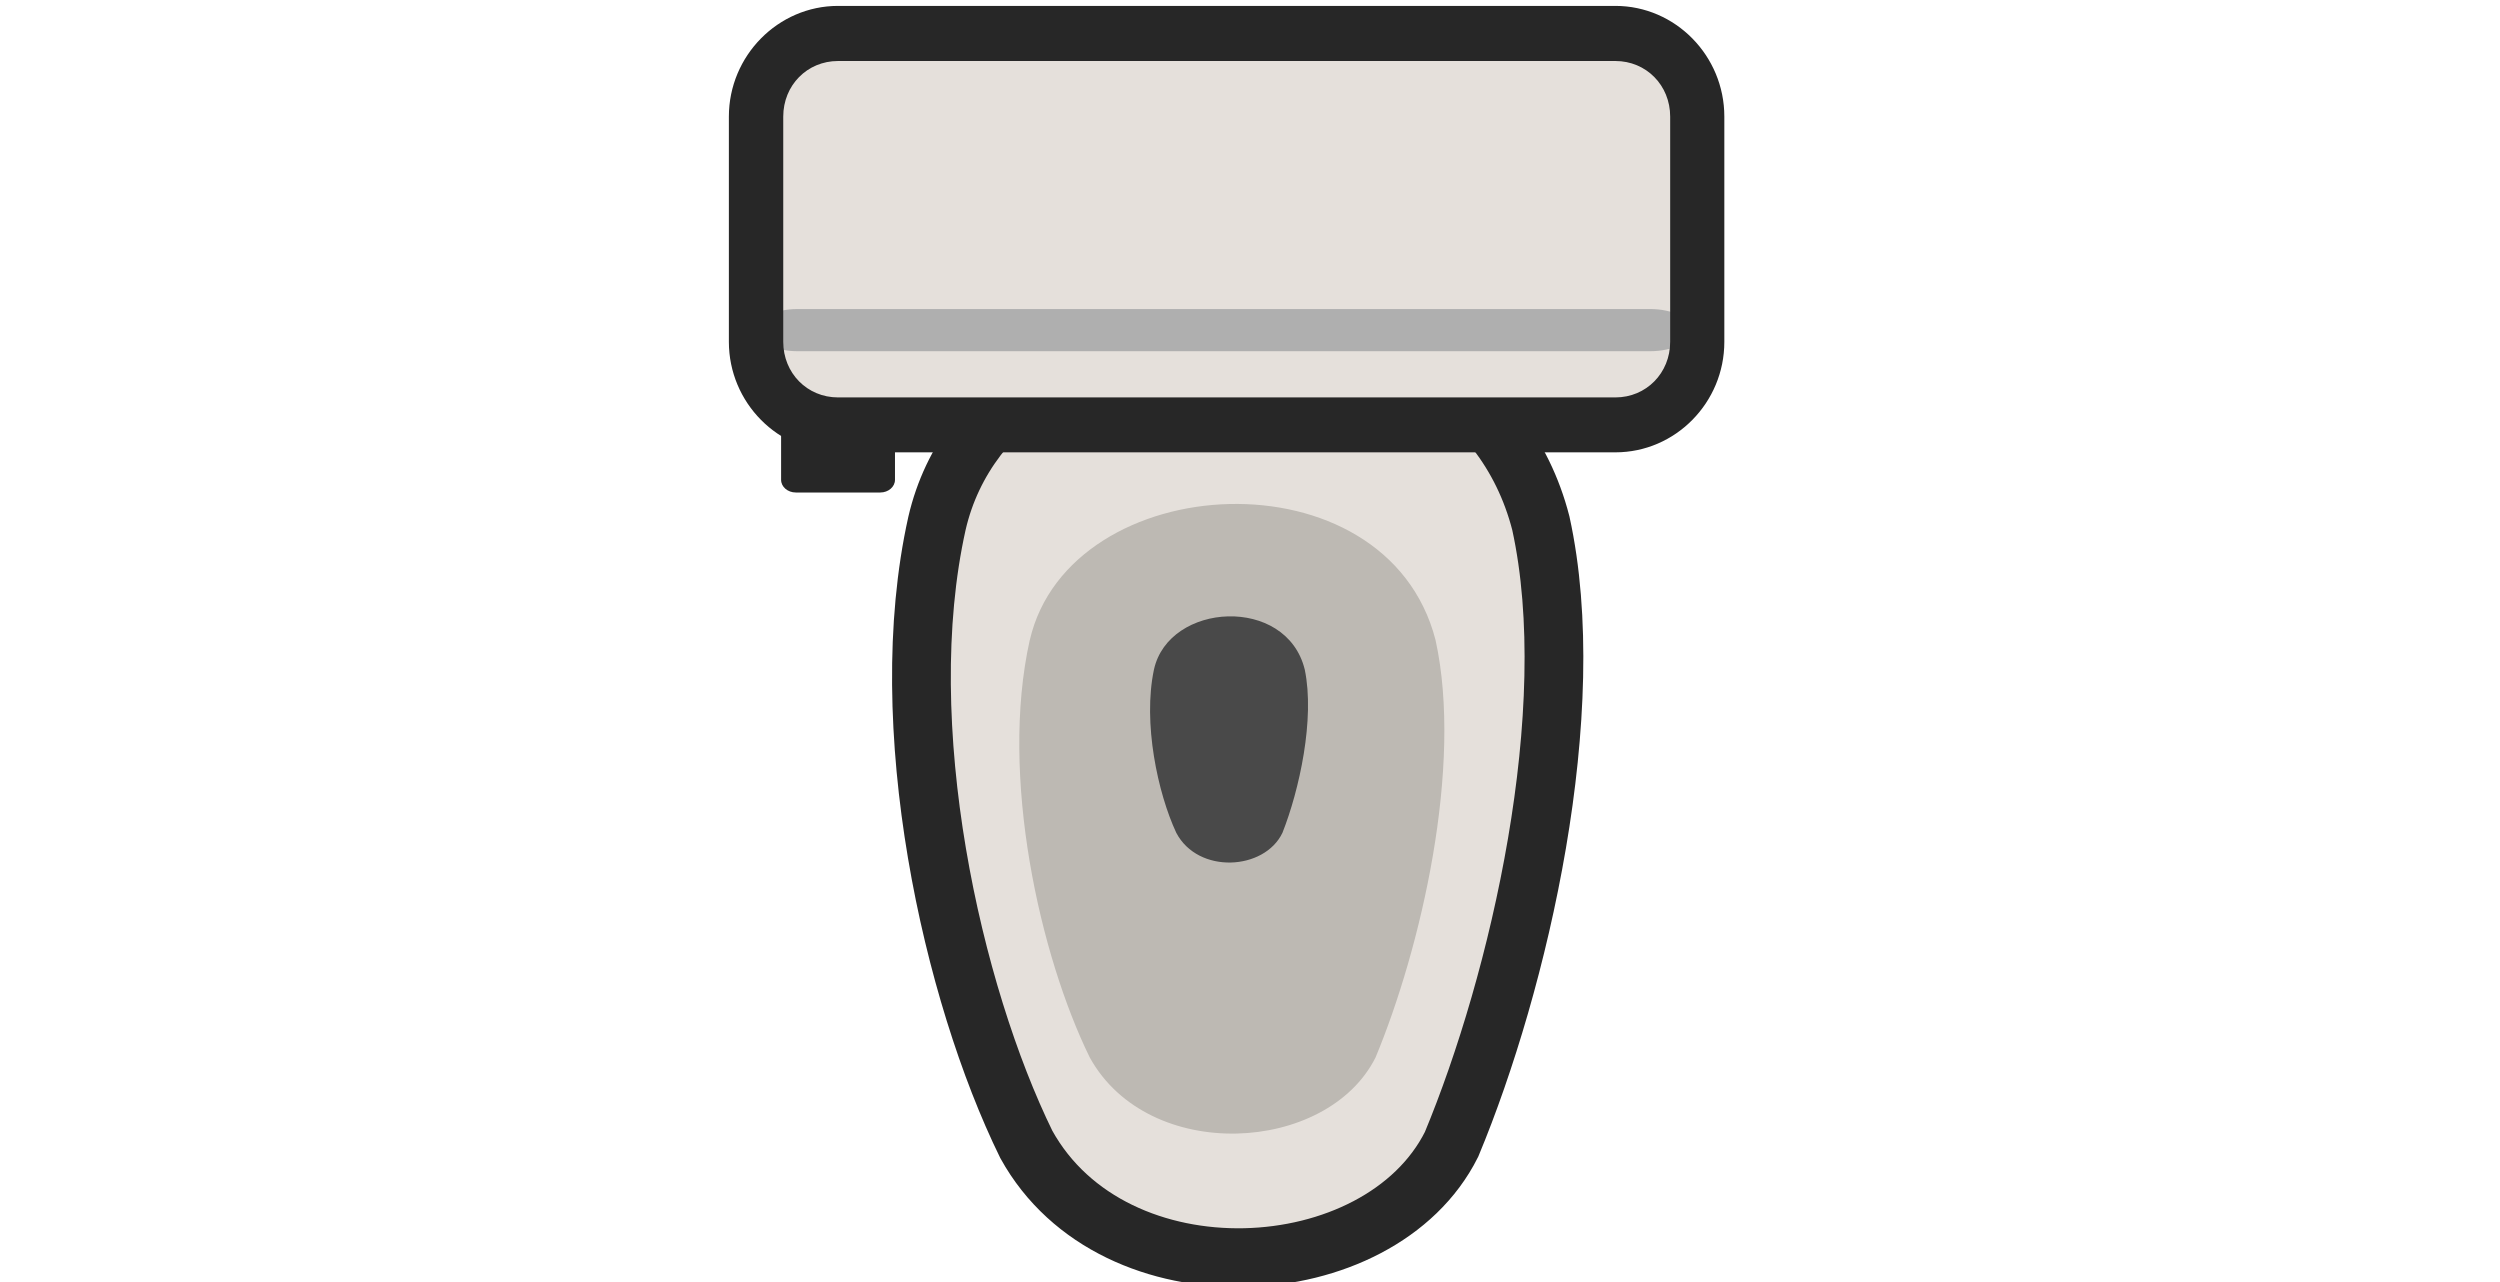
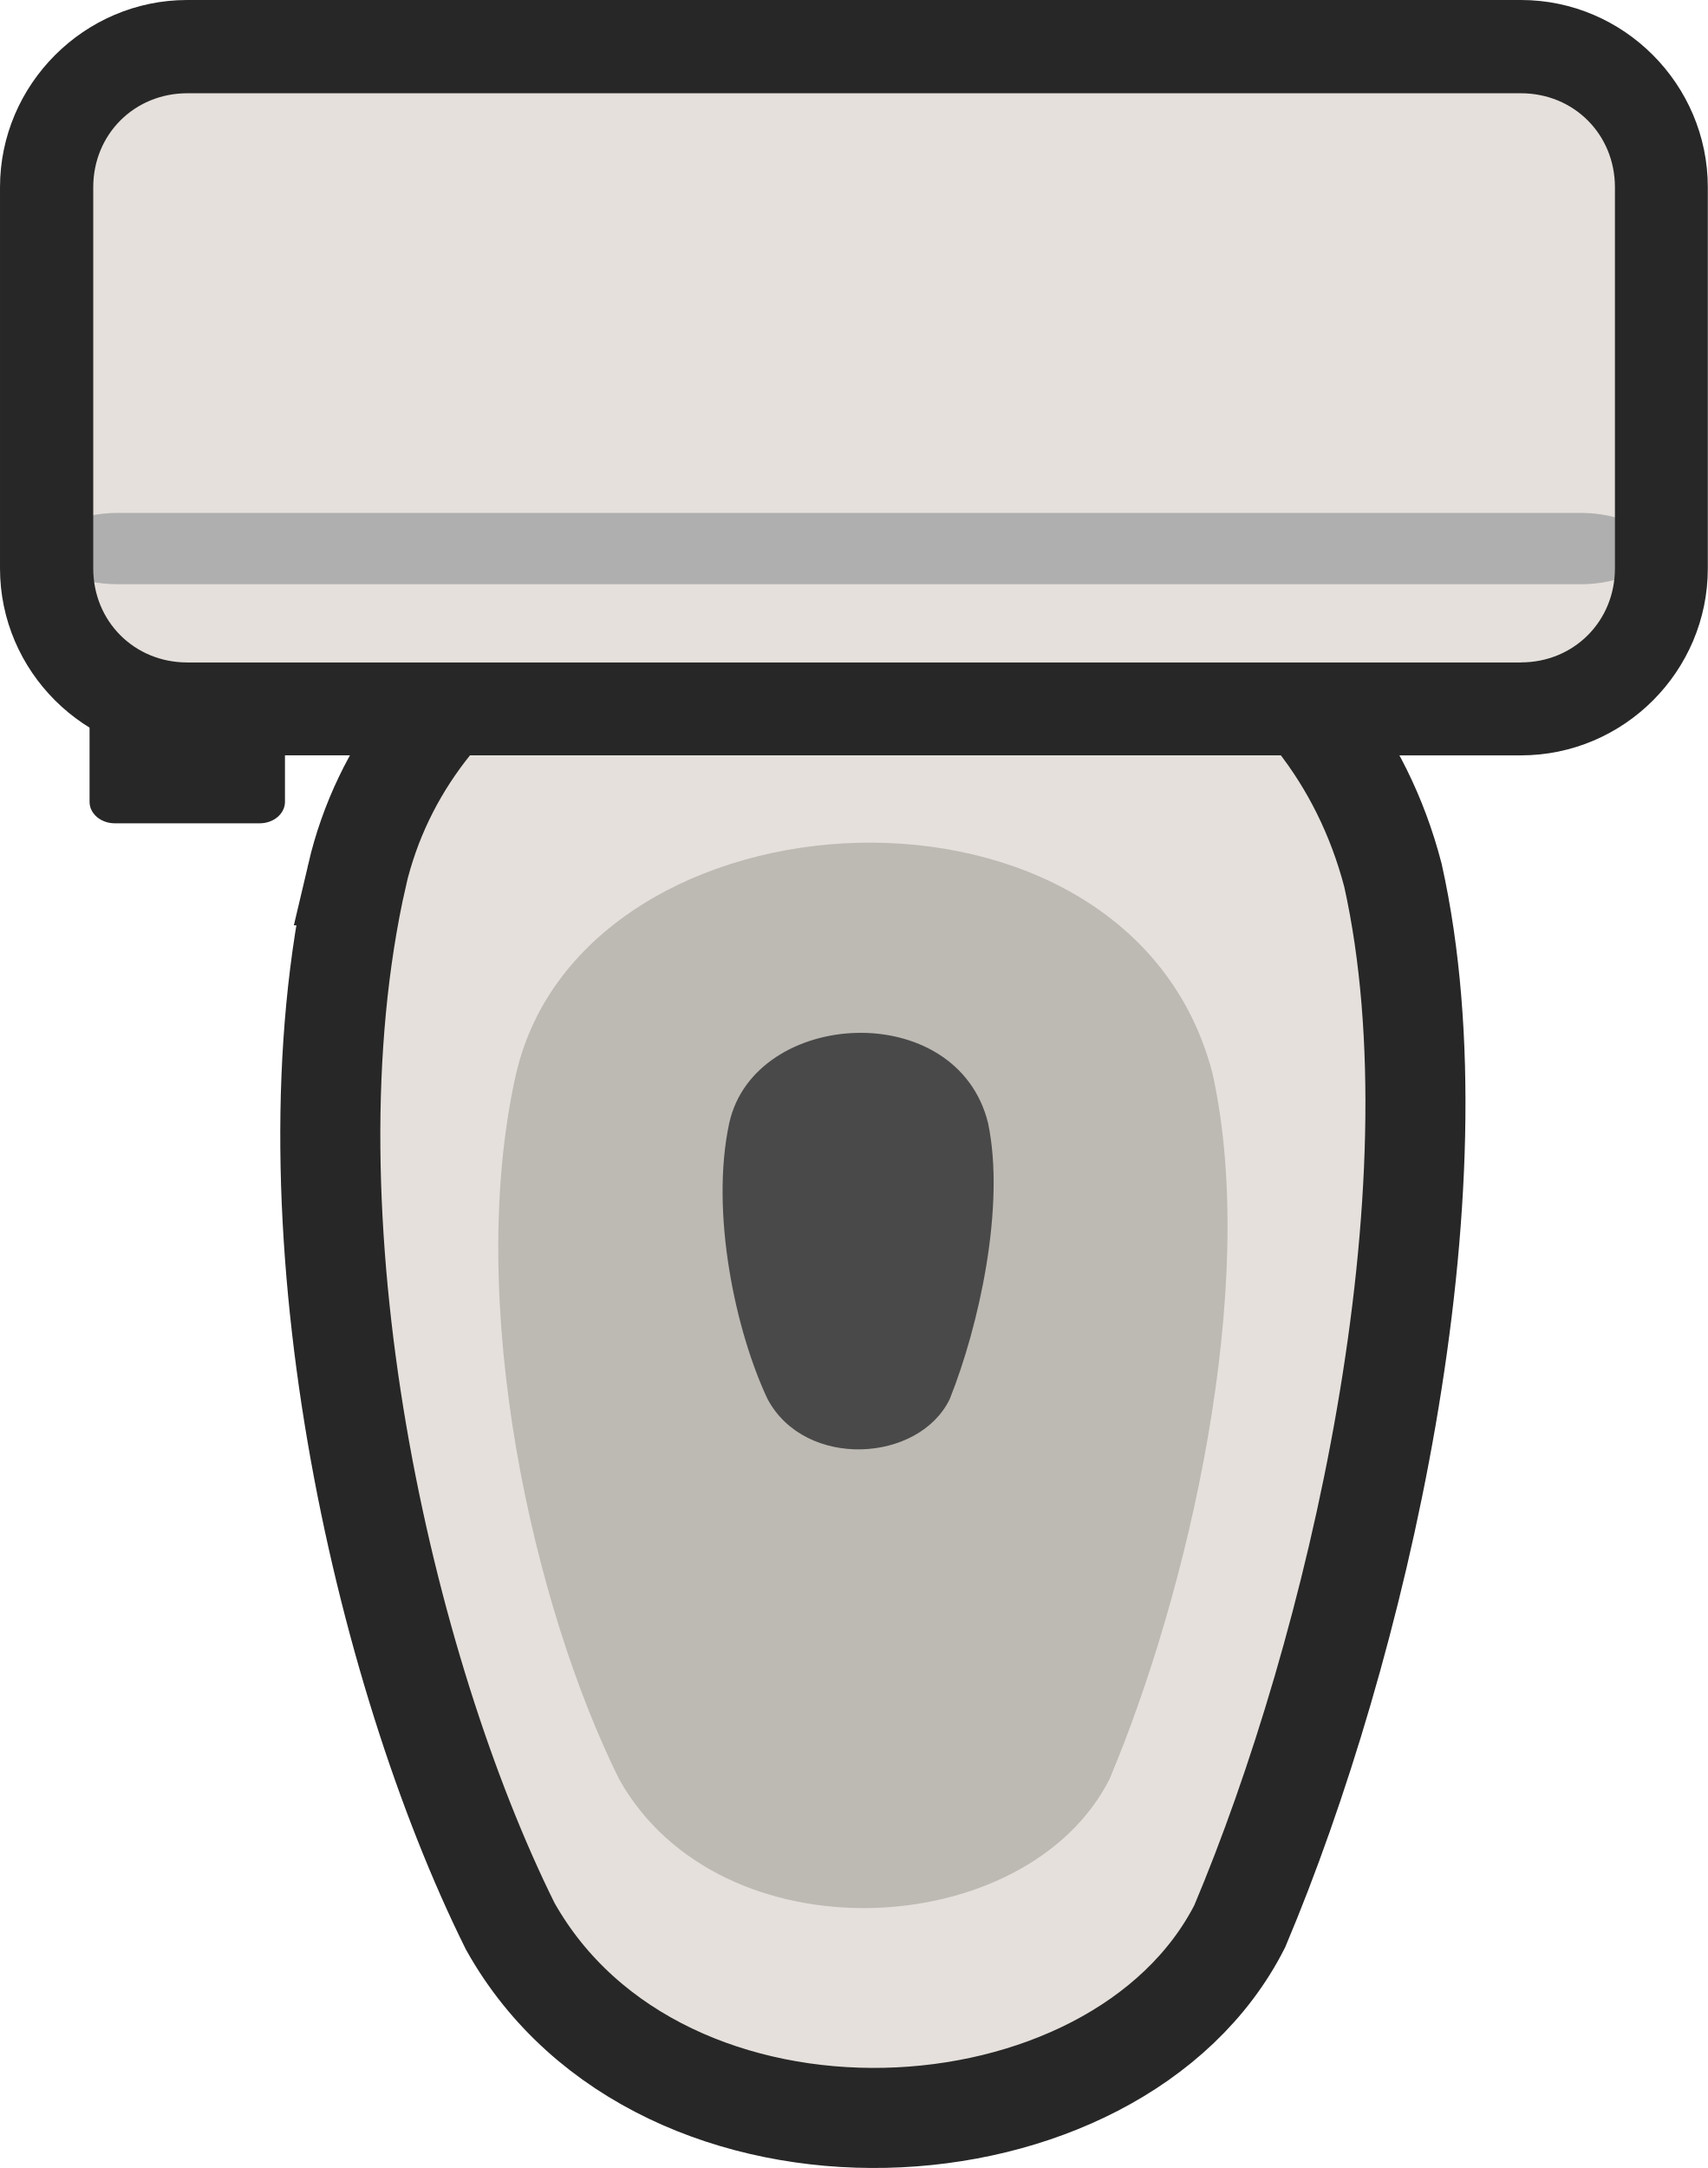
- <svg xmlns="http://www.w3.org/2000/svg" height="35.152mm" viewBox="0 0 68.599 35.152" width="68.599mm" version="1.1" id="svg11">
-   <defs id="defs11" />
-   <path id="rect6498-3-5-6-8" d="m 25.711,14.356 c -1.242,5.564 0.421,12.902 2.45,17.045 2.403,4.35 9.698,3.935 11.669,0 1.854,-4.455 3.58,-11.894 2.45,-17.045 -2.001,-7.771 -14.939,-7.047 -16.569,0 z" style="fill:#e5e0db;fill-opacity:1;fill-rule:nonzero;stroke:#272727;stroke-width:1.612;stroke-linecap:round;stroke-linejoin:miter;stroke-miterlimit:4;stroke-dasharray:none;stroke-dashoffset:0;stroke-opacity:1;paint-order:normal" />
-   <path style="color:#000000;fill:#e5e0db;stroke-width:1.499;stroke-linecap:round;stroke-linejoin:round" d="M 44.325,11.659 H 22.992 c -1.245,0 -2.248,-1.017 -2.248,-2.28 V 3.199 c 0,-1.263 1.002,-2.28 2.248,-2.28 h 21.333 c 1.245,0 2.248,1.017 2.248,2.28 v 6.181 c 0,1.263 -1.002,2.28 -2.248,2.28 z" id="path9514-6" />
-   <path id="rect6498-3-5-5" d="m 28.256,17.564 c -0.835,3.739 0.283,8.67 1.647,11.453 1.615,2.923 6.516,2.644 7.841,0 1.246,-2.994 2.406,-7.992 1.647,-11.453 -1.344,-5.222 -10.039,-4.735 -11.134,0 z" style="fill:#bdb9b3;fill-opacity:1;fill-rule:nonzero;stroke:none;stroke-width:2.46;stroke-linecap:round;stroke-linejoin:miter;stroke-miterlimit:4;stroke-dasharray:none;stroke-dashoffset:0;stroke-opacity:1;paint-order:stroke fill markers" />
-   <path id="rect6498-3-9-5-1" d="m 31.664,18.373 c -0.31,1.462 0.105,3.39 0.612,4.478 0.6,1.143 2.422,1.034 2.914,0 0.463,-1.17 0.894,-3.125 0.612,-4.478 -0.5,-2.042 -3.731,-1.851 -4.138,0 z" style="fill:#494949;fill-opacity:1;fill-rule:nonzero;stroke:none;stroke-width:0.938;stroke-linecap:round;stroke-linejoin:miter;stroke-miterlimit:4;stroke-dasharray:none;stroke-dashoffset:0;stroke-opacity:1;paint-order:stroke fill markers" />
-   <rect ry="0.348" rx="0.404" y="-13.514" x="-24.558" height="1.932" width="3.125" id="rect6547-2-5" style="fill:#272727;fill-opacity:1;fill-rule:nonzero;stroke:none;stroke-width:4.635;stroke-linecap:round;stroke-linejoin:round;stroke-miterlimit:4;stroke-dasharray:none;stroke-dashoffset:0;stroke-opacity:1;paint-order:stroke fill markers" transform="scale(-1)" />
-   <rect style="fill:#afafaf;fill-opacity:1;stroke:none;stroke-width:1.502;stroke-linecap:round;stroke-linejoin:round;stroke-dasharray:none;stroke-opacity:1;paint-order:normal" id="rect3077-2" width="25.676" height="1.157" x="-46.42" y="-9.637" rx="1.141" ry="1.157" transform="scale(-1)" />
-   <path style="color:#000000;fill:#272727;fill-opacity:1;stroke-width:1.612;stroke-linecap:round;stroke-linejoin:round;stroke-miterlimit:4;stroke-dasharray:none" d="m 44.326,12.412 c 1.645,0 2.989,-1.363 2.989,-3.031 V 3.199 c 0,-1.668 -1.344,-3.037 -2.989,-3.037 H 22.995 C 21.35,0.162 20,1.531 20,3.199 v 6.181 c 0,1.668 1.35,3.031 2.995,3.031 z m 0,-1.507 H 22.995 c -0.846,0 -1.503,-0.667 -1.503,-1.525 V 3.199 c 0,-0.858 0.657,-1.525 1.503,-1.525 h 21.331 c 0.846,0 1.503,0.667 1.503,1.525 v 6.181 c 0,0.858 -0.658,1.525 -1.503,1.525 z" id="path9516-8" />
+ <svg xmlns="http://www.w3.org/2000/svg" width="128" height="162.454" viewBox="0 0 33.867 42.983" version="1.1" id="svg1360">
+   <defs id="defs1357" />
+   <g id="layer1">
+     <path id="rect6498-3-5-6-8" d="m 7.08,17.353 c -1.54,6.802 0.522,15.773 3.038,20.837 2.98,5.318 12.024,4.811 14.467,0 2.298,-5.447 4.439,-14.541 3.038,-20.837 -2.481,-9.5 -18.523,-8.615 -20.544,0 z" style="fill:#e5e0db;fill-opacity:1;fill-rule:nonzero;stroke:#272727;stroke-width:1.984;stroke-linecap:round;stroke-linejoin:miter;stroke-miterlimit:4;stroke-dasharray:none;stroke-dashoffset:0;stroke-opacity:1;paint-order:normal" />
+     <path style="color:#000000;fill:#e5e0db;stroke-width:1.845;stroke-linecap:round;stroke-linejoin:round" d="M 30.16,14.055 H 3.71 c -1.544,0 -2.787,-1.243 -2.787,-2.787 V 3.712 c 0,-1.544 1.243,-2.787 2.787,-2.787 H 30.16 c 1.544,0 2.787,1.243 2.787,2.787 V 11.269 c 0,1.544 -1.243,2.787 -2.787,2.787 z" id="path9514-6" />
+     <path id="rect6498-3-5-5" d="m 10.237,21.274 c -1.035,4.571 0.351,10.599 2.042,14.002 2.002,3.574 8.08,3.233 9.722,0 1.544,-3.66 2.983,-9.771 2.042,-14.002 -1.667,-6.384 -12.447,-5.789 -13.805,0 z" style="fill:#bdb9b3;fill-opacity:1;fill-rule:nonzero;stroke:none;stroke-width:3.029;stroke-linecap:round;stroke-linejoin:miter;stroke-miterlimit:4;stroke-dasharray:none;stroke-dashoffset:0;stroke-opacity:1;paint-order:stroke fill markers" />
+     <path id="rect6498-3-9-5-1" d="m 14.462,22.263 c -0.385,1.787 0.13,4.144 0.759,5.474 0.744,1.397 3.003,1.264 3.613,0 0.574,-1.431 1.109,-3.82 0.759,-5.474 -0.62,-2.496 -4.626,-2.263 -5.131,0 z" style="fill:#494949;fill-opacity:1;fill-rule:nonzero;stroke:none;stroke-width:1.155;stroke-linecap:round;stroke-linejoin:miter;stroke-miterlimit:4;stroke-dasharray:none;stroke-dashoffset:0;stroke-opacity:1;paint-order:stroke fill markers" />
+     <rect ry="0.425" rx="0.501" y="-16.323" x="-5.651" height="2.362" width="3.875" id="rect6547-2-5" style="fill:#272727;fill-opacity:1;fill-rule:nonzero;stroke:none;stroke-width:5.706;stroke-linecap:round;stroke-linejoin:round;stroke-miterlimit:4;stroke-dasharray:none;stroke-dashoffset:0;stroke-opacity:1;paint-order:stroke fill markers" transform="scale(-1)" />
+     <rect style="fill:#afafaf;fill-opacity:1;stroke:none;stroke-width:1.849;stroke-linecap:round;stroke-linejoin:round;stroke-dasharray:none;stroke-opacity:1;paint-order:normal" id="rect3077-2" width="31.834" height="1.414" x="-32.758" y="-11.583" rx="1.414" ry="1.414" transform="scale(-1)" />
+     <path style="color:#000000;fill:#272727;fill-opacity:1;stroke-width:1.984;stroke-linecap:round;stroke-linejoin:round;stroke-miterlimit:4;stroke-dasharray:none" d="m 30.161,14.976 c 2.039,0 3.706,-1.667 3.706,-3.706 V 3.713 c 0,-2.039 -1.667,-3.713 -3.706,-3.713 H 3.713 C 1.674,-1.106408e-6 4.7679888e-5,1.674 4.7679888e-5,3.713 v 7.556 c 0,2.039 1.674,3.706 3.713,3.706 z m 0,-1.842 H 3.713 c -1.049,0 -1.864,-0.815 -1.864,-1.864 V 3.713 c 0,-1.049 0.815,-1.864 1.864,-1.864 h 26.448 c 1.049,0 1.864,0.815 1.864,1.864 v 7.556 c 0,1.049 -0.815,1.864 -1.864,1.864 z" id="path9516-8" />
+   </g>
</svg>
